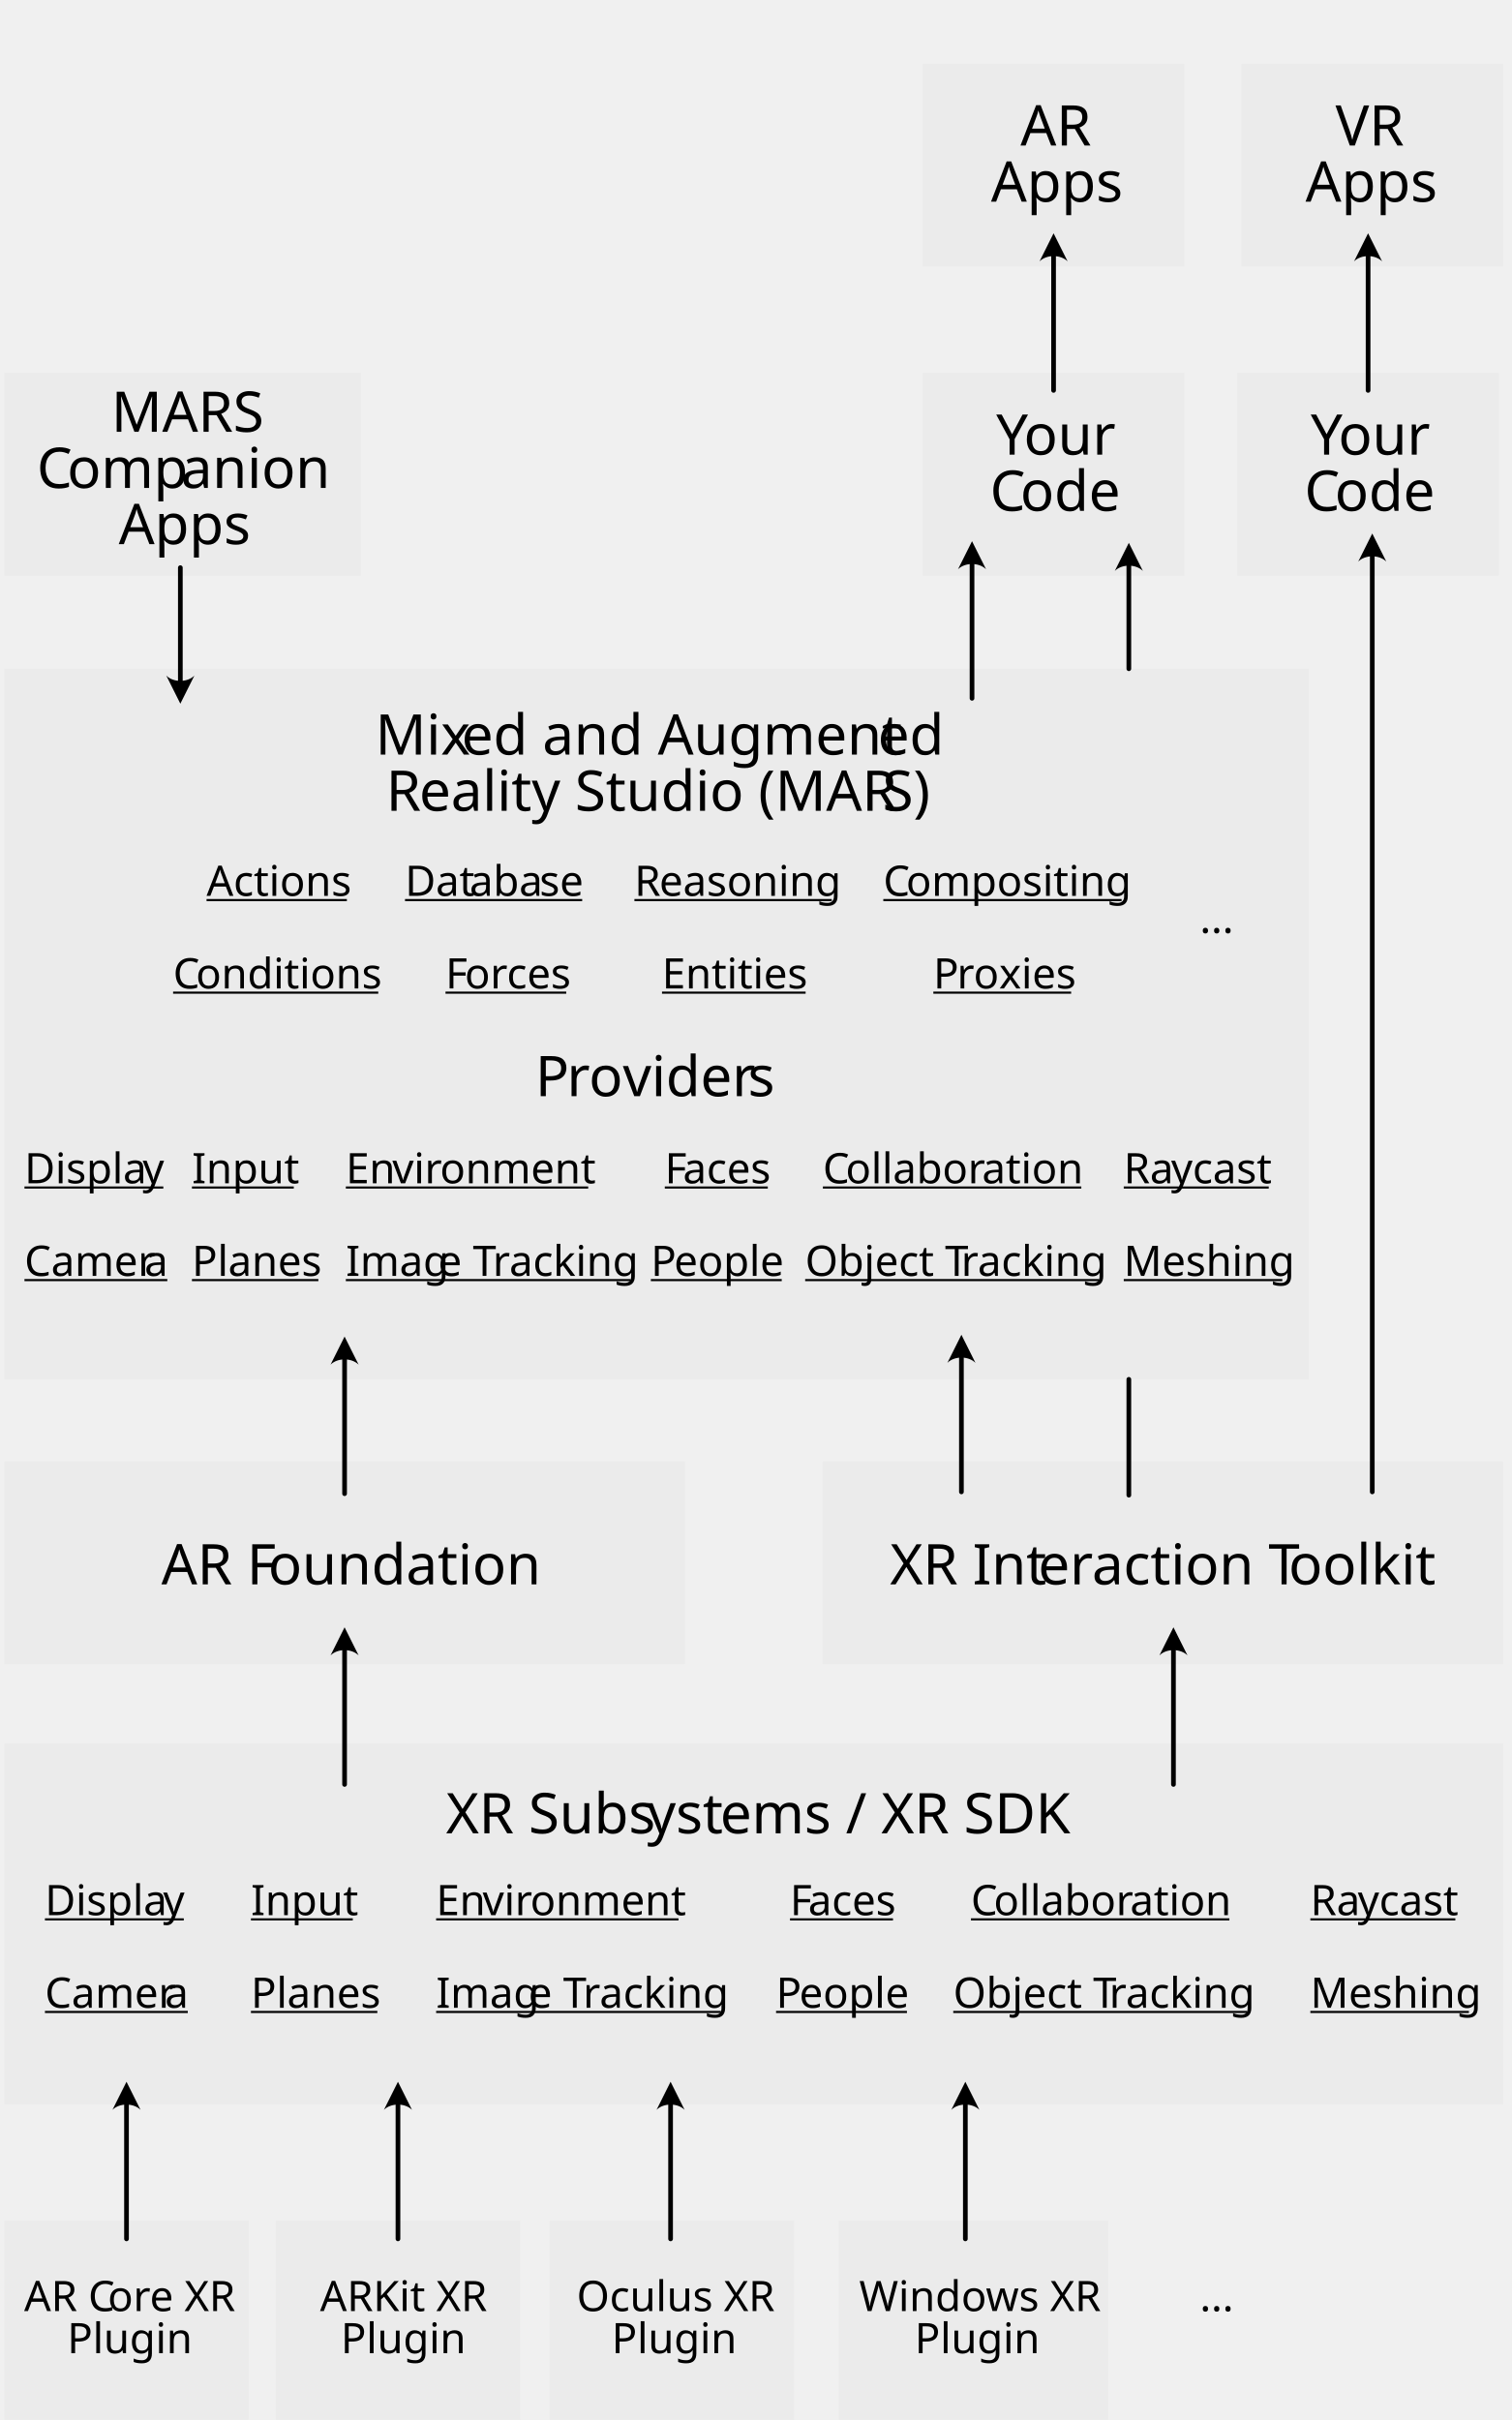
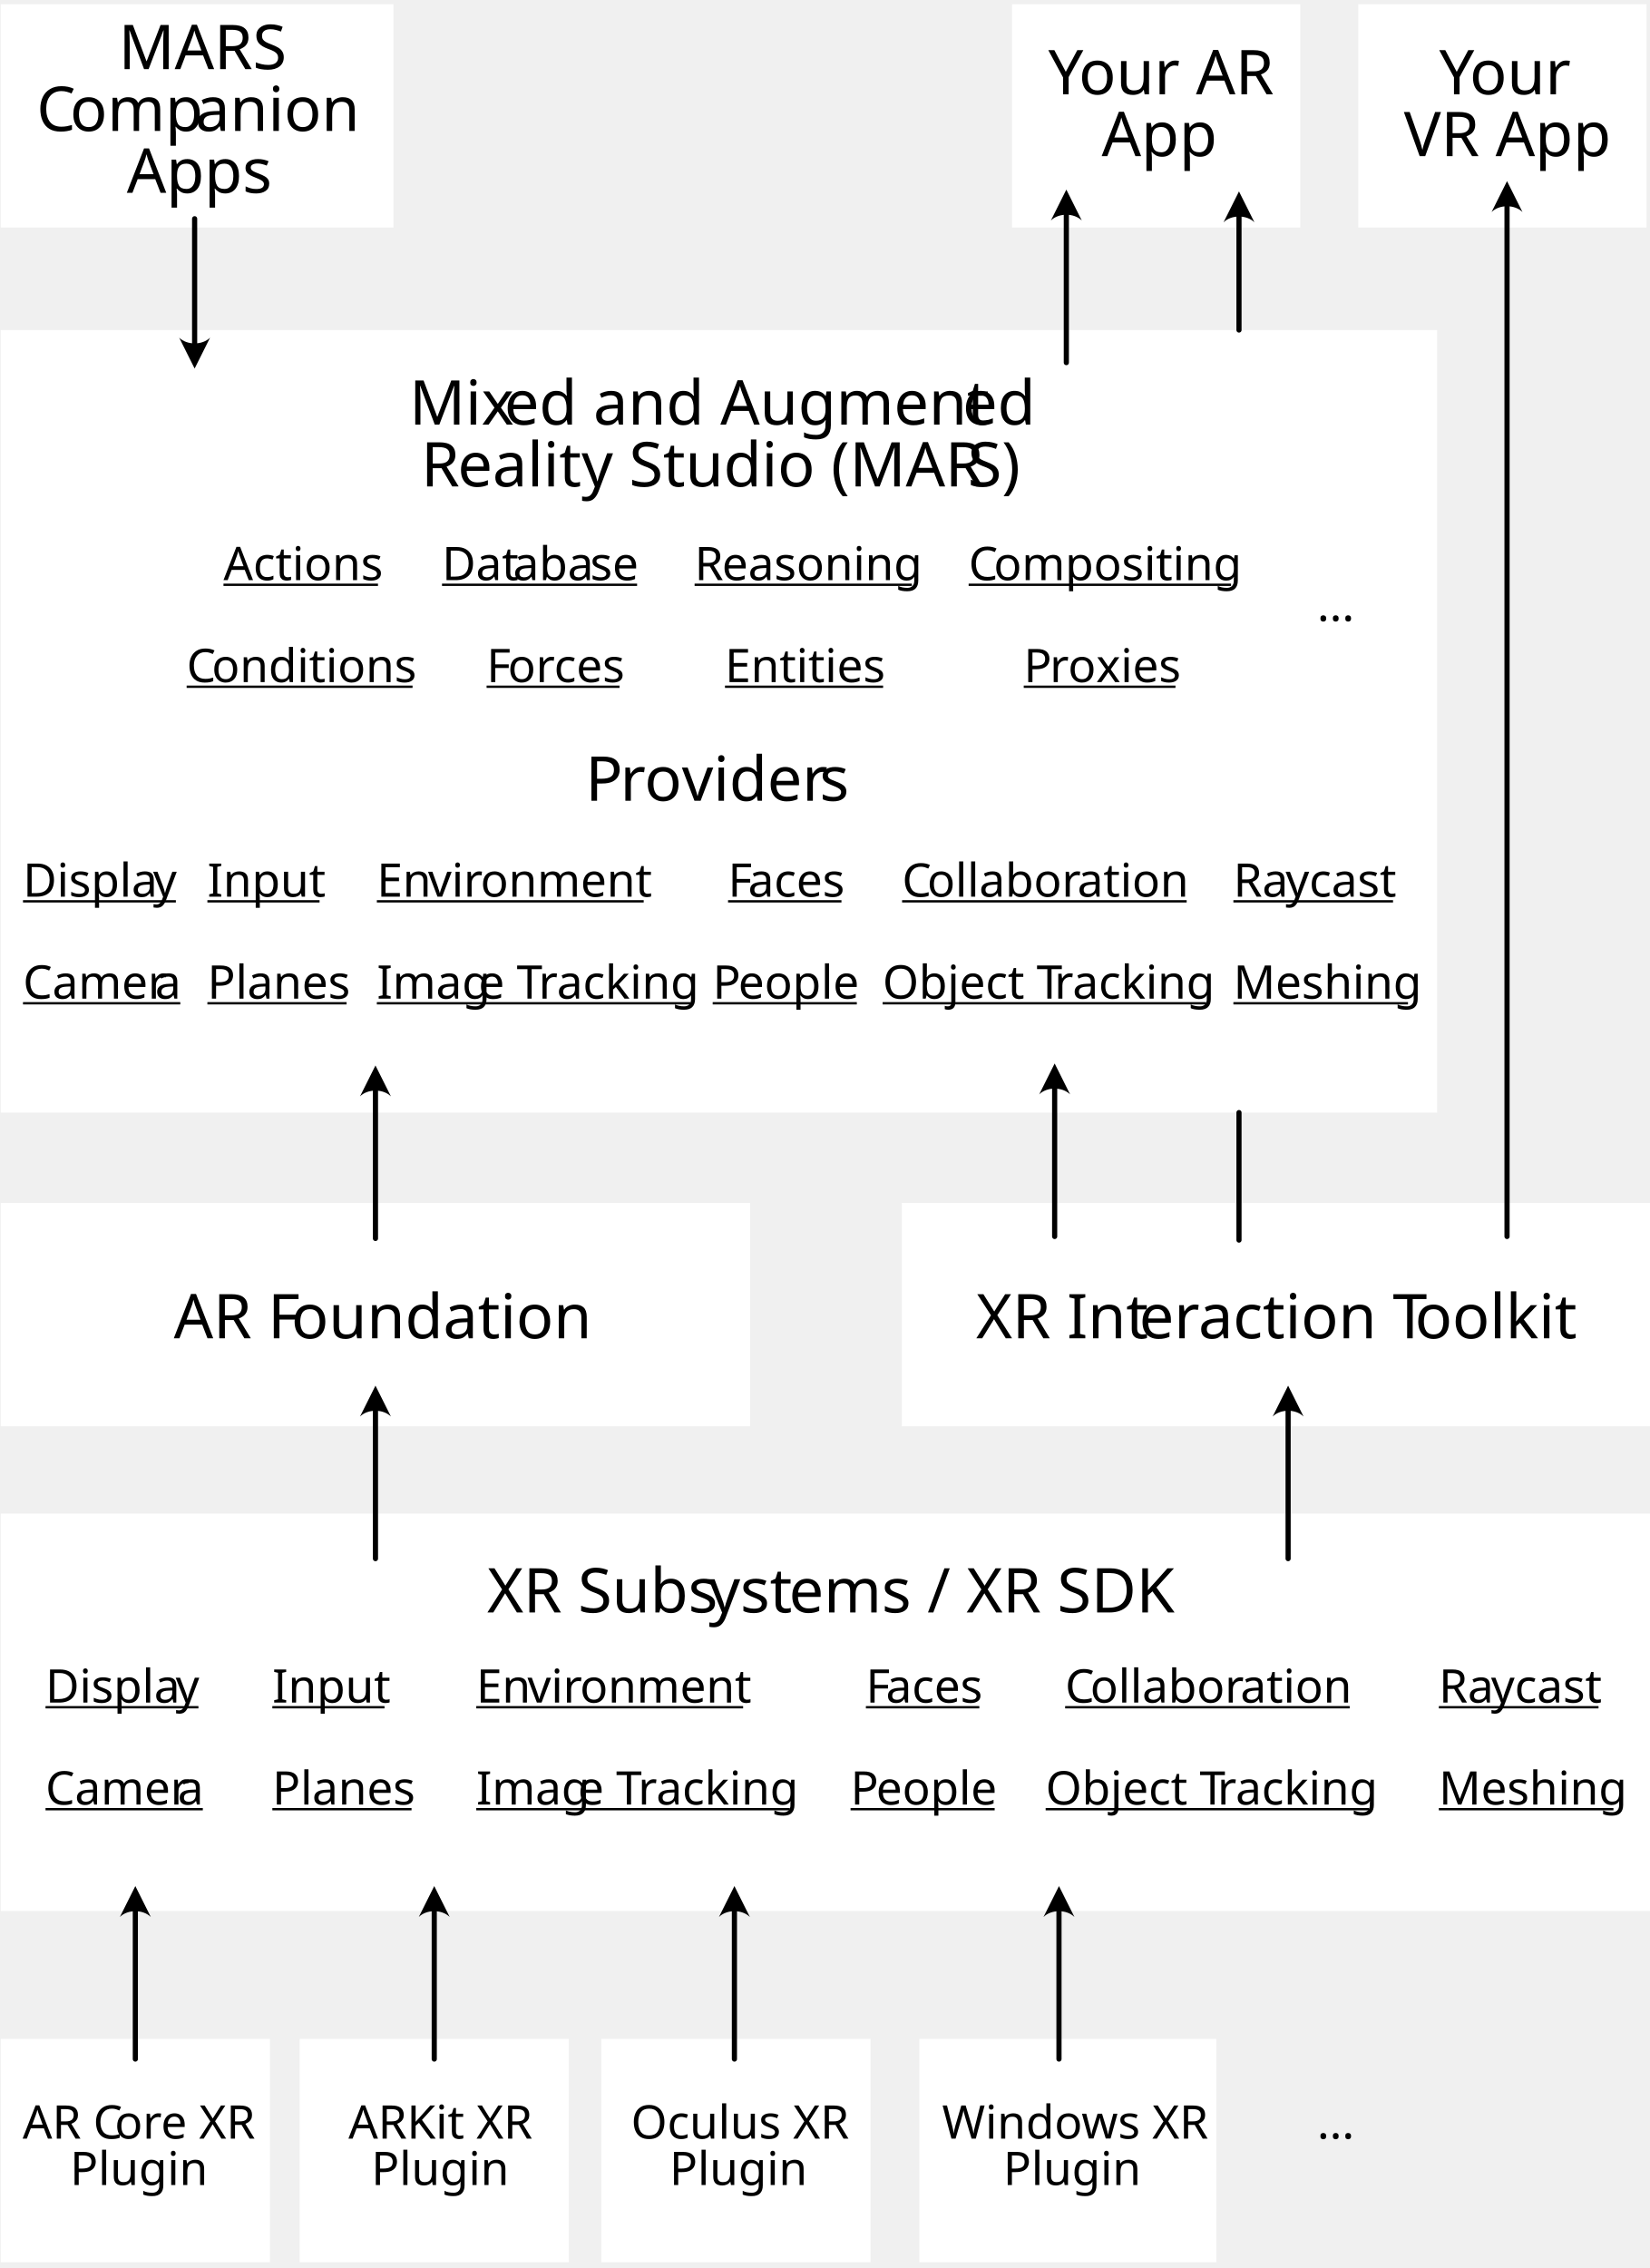
- <svg xmlns="http://www.w3.org/2000/svg" width="100%" height="100%" viewBox="0 0 323 517" version="1.1" xml:space="preserve" style="fill-rule:evenodd;clip-rule:evenodd;stroke-linecap:round;stroke-linejoin:round;stroke-miterlimit:1.5;">
-   <rect id="Artboard2" x="0" y="0" width="322.007" height="516.947" style="fill:none;" />
-   <clipPath id="_clip1">
-     <rect x="0" y="0" width="322.007" height="516.947" />
-   </clipPath>
-   <g clip-path="url(#_clip1)">
-     <rect x="0.911" y="372.488" width="320.239" height="77.081" style="fill:#ebebeb;" />
-     <rect x="0.911" y="312.208" width="145.41" height="43.326" style="fill:#ebebeb;" />
-     <rect x="0.911" y="142.866" width="278.699" height="151.816" style="fill:#ebebeb;" />
-     <rect x="0.911" y="474.39" width="52.229" height="43.326" style="fill:#ebebeb;" />
-     <rect x="58.906" y="474.39" width="52.229" height="43.326" style="fill:#ebebeb;" />
-     <rect x="117.443" y="474.39" width="52.229" height="43.326" style="fill:#ebebeb;" />
-     <rect x="179.136" y="474.39" width="57.63" height="43.326" style="fill:#ebebeb;" />
-     <rect x="175.74" y="312.208" width="145.41" height="43.326" style="fill:#ebebeb;" />
-     <text x="34.484px" y="338.479px" style="font-family:'FiraSans-Regular', 'Fira Sans', sans-serif;font-size:12px;">AR F<tspan x="57.272px " y="338.479px ">o</tspan>undation</text>
-     <g transform="matrix(1,0,0,1,-36.6739,9.57506)">
-       <text x="116.856px" y="151.637px" style="font-family:'FiraSans-Regular', 'Fira Sans', sans-serif;font-size:12px;">Mix<tspan x="135.288px " y="151.637px ">e</tspan>d and Augment<tspan x="224.208px " y="151.637px ">e</tspan>d</text>
-       <text x="119.154px" y="163.637px" style="font-family:'FiraSans-Regular', 'Fira Sans', sans-serif;font-size:12px;">R<tspan x="126.234px 132.654px 139.062px " y="163.637px 163.637px 163.637px ">eal</tspan>ity Studio (MAR<tspan x="225.198px " y="163.637px ">S</tspan>)</text>
-     </g>
-     <text x="190.149px" y="338.479px" style="font-family:'FiraSans-Regular', 'Fira Sans', sans-serif;font-size:12px;">XR Int<tspan x="221.793px 228.333px 232.545px " y="338.479px 338.479px 338.479px ">era</tspan>ction T<tspan x="275.289px " y="338.479px ">o</tspan>olkit</text>
-     <text x="95.294px" y="391.661px" style="font-family:'FiraSans-Regular', 'Fira Sans', sans-serif;font-size:12px;">XR Subs<tspan x="138.266px " y="391.661px ">y</tspan>st<tspan x="153.842px " y="391.661px ">e</tspan>ms / XR SDK</text>
-     <g transform="matrix(1,0,0,1,-103.292,125.552)">
-       <text x="112.892px" y="283.595px" style="font-family:'FiraSans-Regular', 'Fira Sans', sans-serif;font-size:9px;">Displa<tspan x="138.128px " y="283.595px ">y</tspan>
-       </text>
-       <rect x="112.892" y="284.27" width="29.664" height="0.45" />
-     </g>
-     <g transform="matrix(1,0,0,1,-59.285,125.552)">
-       <text x="112.892px" y="283.595px" style="font-family:'FiraSans-Regular', 'Fira Sans', sans-serif;font-size:9px;">Input</text>
-       <rect x="112.892" y="284.27" width="21.762" height="0.45" />
-     </g>
-     <g transform="matrix(1,0,0,1,-19.7188,125.552)">
-       <text x="112.892px" y="283.595px" style="font-family:'FiraSans-Regular', 'Fira Sans', sans-serif;font-size:9px;">En<tspan x="122.828px " y="283.595px ">v</tspan>ir<tspan x="132.998px " y="283.595px ">o</tspan>nment</text>
-       <rect x="112.892" y="284.27" width="51.777" height="0.45" />
-     </g>
-     <g transform="matrix(1,0,0,1,55.8823,125.552)">
-       <text x="112.892px" y="283.595px" style="font-family:'FiraSans-Regular', 'Fira Sans', sans-serif;font-size:9px;">F<tspan x="116.771px 121.667px 125.789px " y="283.595px 283.595px 283.595px ">ace</tspan>s</text>
-       <rect x="112.892" y="284.27" width="22.005" height="0.45" />
-     </g>
-     <g transform="matrix(1,0,0,1,55.8823,145.332)">
-       <text x="109.913px" y="283.595px" style="font-family:'FiraSans-Regular', 'Fira Sans', sans-serif;font-size:9px;">P<tspan x="114.872px " y="283.595px ">e</tspan>ople</text>
-       <rect x="109.913" y="284.27" width="27.963" height="0.45" />
-     </g>
-     <g transform="matrix(1,0,0,1,167.049,125.552)">
-       <text x="112.892px" y="283.595px" style="font-family:'FiraSans-Regular', 'Fira Sans', sans-serif;font-size:9px;">Ra<tspan x="123.008px 127.4px 131.612px " y="283.595px 283.595px 283.595px ">yca</tspan>st</text>
-       <rect x="112.892" y="284.27" width="30.978" height="0.45" />
-     </g>
-     <g transform="matrix(1,0,0,1,-103.292,145.332)">
-       <text x="112.892px" y="283.595px" style="font-family:'FiraSans-Regular', 'Fira Sans', sans-serif;font-size:9px;">Camer<tspan x="138.515px " y="283.595px ">a</tspan>
-       </text>
-       <rect x="112.892" y="284.27" width="30.519" height="0.45" />
-     </g>
-     <g transform="matrix(1,0,0,1,-59.285,145.332)">
-       <text x="112.892px" y="283.595px" style="font-family:'FiraSans-Regular', 'Fira Sans', sans-serif;font-size:9px;">Pl<tspan x="120.623px " y="283.595px ">a</tspan>nes</text>
-       <rect x="112.892" y="284.27" width="27.009" height="0.45" />
-     </g>
-     <g transform="matrix(1,0,0,1,-19.7188,145.332)">
-       <text x="112.892px" y="283.595px" style="font-family:'FiraSans-Regular', 'Fira Sans', sans-serif;font-size:9px;">Imag<tspan x="132.602px " y="283.595px ">e</tspan> T<tspan x="144.275px 147.434px " y="283.595px 283.595px ">ra</tspan>cking</text>
-       <rect x="112.892" y="284.27" width="60.84" height="0.45" />
-     </g>
-     <g transform="matrix(1,0,0,1,90.758,145.332)">
-       <text x="112.892px" y="283.595px" style="font-family:'FiraSans-Regular', 'Fira Sans', sans-serif;font-size:9px;">Object T<tspan x="146.21px 149.369px " y="283.595px 283.595px ">ra</tspan>cking</text>
-       <rect x="112.892" y="284.27" width="62.775" height="0.45" />
-     </g>
-     <g transform="matrix(1,0,0,1,90.758,125.552)">
-       <text x="116.672px" y="283.595px" style="font-family:'FiraSans-Regular', 'Fira Sans', sans-serif;font-size:9px;">C<tspan x="121.532px " y="283.595px ">o</tspan>llabor<tspan x="150.674px " y="283.595px ">a</tspan>tion</text>
-       <rect x="116.672" y="284.27" width="55.215" height="0.45" />
-     </g>
-     <g transform="matrix(1,0,0,1,-68.6074,-92.2076)">
-       <text x="112.734px" y="283.595px" style="font-family:'FiraSans-Regular', 'Fira Sans', sans-serif;font-size:9px;">Actions</text>
-       <rect x="112.734" y="284.27" width="29.979" height="0.45" />
-     </g>
-     <g transform="matrix(1,0,0,1,-18.3208,-92.2076)">
-       <text x="104.846px" y="283.595px" style="font-family:'FiraSans-Regular', 'Fira Sans', sans-serif;font-size:9px;">Dat<tspan x="118.634px " y="283.595px ">a</tspan>ba<tspan x="133.592px " y="283.595px ">s</tspan>e</text>
-       <rect x="104.846" y="284.27" width="37.854" height="0.45" />
-     </g>
-     <text x="114.358px" y="234.182px" style="font-family:'FiraSans-Regular', 'Fira Sans', sans-serif;font-size:12px;">P<tspan x="121.09px 125.362px " y="234.182px 234.182px ">ro</tspan>vider<tspan x="159.778px " y="234.182px ">s</tspan>
-     </text>
-     <g transform="matrix(1,0,0,1,90.2683,-92.2076)">
-       <text x="98.438px" y="283.595px" style="font-family:'FiraSans-Regular', 'Fira Sans', sans-serif;font-size:9px;">C<tspan x="103.298px " y="283.595px ">o</tspan>mpositing</text>
-       <rect x="98.438" y="284.27" width="50.913" height="0.45" />
-     </g>
-     <g transform="matrix(1,0,0,1,90.2233,-72.4281)">
-       <text x="109.175px" y="283.595px" style="font-family:'FiraSans-Regular', 'Fira Sans', sans-serif;font-size:9px;">P<tspan x="114.224px 117.428px " y="283.595px 283.595px ">ro</tspan>xies</text>
-       <rect x="109.175" y="284.27" width="29.439" height="0.45" />
-     </g>
-     <g transform="matrix(1,0,0,1,-69.2554,-72.4281)">
-       <text x="106.236px" y="283.595px" style="font-family:'FiraSans-Regular', 'Fira Sans', sans-serif;font-size:9px;">C<tspan x="111.096px " y="283.595px ">o</tspan>nditions</text>
-       <rect x="106.236" y="284.27" width="43.83" height="0.45" />
-     </g>
-     <g transform="matrix(1,0,0,1,-18.3208,-72.4281)">
-       <text x="113.499px" y="283.595px" style="font-family:'FiraSans-Regular', 'Fira Sans', sans-serif;font-size:9px;">F<tspan x="117.603px 122.859px 126.063px 130.185px " y="283.595px 283.595px 283.595px 283.595px ">orce</tspan>s</text>
-       <rect x="113.499" y="284.27" width="25.794" height="0.45" />
-     </g>
-     <g transform="matrix(1,0,0,1,13.4597,-72.4281)">
-       <text x="127.971px" y="283.595px" style="font-family:'FiraSans-Regular', 'Fira Sans', sans-serif;font-size:9px;">Entities</text>
-       <rect x="127.971" y="284.27" width="30.681" height="0.45" />
-     </g>
-     <g transform="matrix(1,0,0,1,12.3347,-92.2076)">
-       <text x="123.201px" y="283.595px" style="font-family:'FiraSans-Regular', 'Fira Sans', sans-serif;font-size:9px;">R<tspan x="128.511px 133.326px 138.132px " y="283.595px 283.595px 283.595px ">eas</tspan>oning</text>
-       <rect x="123.201" y="284.27" width="42.156" height="0.45" />
-     </g>
-     <g transform="matrix(1,0,0,1,167.049,145.332)">
-       <text x="112.892px" y="283.595px" style="font-family:'FiraSans-Regular', 'Fira Sans', sans-serif;font-size:9px;">Meshing</text>
-       <rect x="112.892" y="284.27" width="33.876" height="0.45" />
-     </g>
-     <g transform="matrix(1,0,0,1,-107.665,-30.7995)">
-       <text x="112.892px" y="283.595px" style="font-family:'FiraSans-Regular', 'Fira Sans', sans-serif;font-size:9px;">Displa<tspan x="138.128px " y="283.595px ">y</tspan>
-       </text>
-       <rect x="112.892" y="284.27" width="29.664" height="0.45" />
-     </g>
-     <g transform="matrix(1,0,0,1,-71.8875,-30.7995)">
-       <text x="112.892px" y="283.595px" style="font-family:'FiraSans-Regular', 'Fira Sans', sans-serif;font-size:9px;">Input</text>
-       <rect x="112.892" y="284.27" width="21.762" height="0.45" />
-     </g>
-     <g transform="matrix(1,0,0,1,-39.0084,-30.7995)">
-       <text x="112.892px" y="283.595px" style="font-family:'FiraSans-Regular', 'Fira Sans', sans-serif;font-size:9px;">En<tspan x="122.828px " y="283.595px ">v</tspan>ir<tspan x="132.998px " y="283.595px ">o</tspan>nment</text>
-       <rect x="112.892" y="284.27" width="51.777" height="0.45" />
-     </g>
-     <g transform="matrix(1,0,0,1,29.134,-30.7995)">
-       <text x="112.892px" y="283.595px" style="font-family:'FiraSans-Regular', 'Fira Sans', sans-serif;font-size:9px;">F<tspan x="116.771px 121.667px 125.789px " y="283.595px 283.595px 283.595px ">ace</tspan>s</text>
-       <rect x="112.892" y="284.27" width="22.005" height="0.45" />
-     </g>
-     <g transform="matrix(1,0,0,1,29.134,-11.02)">
-       <text x="109.913px" y="283.595px" style="font-family:'FiraSans-Regular', 'Fira Sans', sans-serif;font-size:9px;">P<tspan x="114.872px " y="283.595px ">e</tspan>ople</text>
-       <rect x="109.913" y="284.27" width="27.963" height="0.45" />
-     </g>
-     <g transform="matrix(1,0,0,1,127.183,-30.7995)">
-       <text x="112.892px" y="283.595px" style="font-family:'FiraSans-Regular', 'Fira Sans', sans-serif;font-size:9px;">Ra<tspan x="123.008px 127.4px 131.612px " y="283.595px 283.595px 283.595px ">yca</tspan>st</text>
-       <rect x="112.892" y="284.27" width="30.978" height="0.45" />
-     </g>
-     <g transform="matrix(1,0,0,1,-107.665,-11.02)">
-       <text x="112.892px" y="283.595px" style="font-family:'FiraSans-Regular', 'Fira Sans', sans-serif;font-size:9px;">Camer<tspan x="138.515px " y="283.595px ">a</tspan>
-       </text>
-       <rect x="112.892" y="284.27" width="30.519" height="0.45" />
-     </g>
-     <g transform="matrix(1,0,0,1,-71.8875,-11.02)">
-       <text x="112.892px" y="283.595px" style="font-family:'FiraSans-Regular', 'Fira Sans', sans-serif;font-size:9px;">Pl<tspan x="120.623px " y="283.595px ">a</tspan>nes</text>
-       <rect x="112.892" y="284.27" width="27.009" height="0.45" />
-     </g>
-     <g transform="matrix(1,0,0,1,-39.0084,-11.02)">
-       <text x="112.892px" y="283.595px" style="font-family:'FiraSans-Regular', 'Fira Sans', sans-serif;font-size:9px;">Imag<tspan x="132.602px " y="283.595px ">e</tspan> T<tspan x="144.275px 147.434px " y="283.595px 283.595px ">ra</tspan>cking</text>
-       <rect x="112.892" y="284.27" width="60.84" height="0.45" />
-     </g>
-     <g transform="matrix(1,0,0,1,59.123,-11.02)">
-       <text x="112.892px" y="283.595px" style="font-family:'FiraSans-Regular', 'Fira Sans', sans-serif;font-size:9px;">Object T<tspan x="146.21px 149.369px " y="283.595px 283.595px ">ra</tspan>cking</text>
-       <rect x="112.892" y="284.27" width="62.775" height="0.45" />
-     </g>
-     <g transform="matrix(1,0,0,1,59.123,-30.7995)">
-       <text x="116.672px" y="283.595px" style="font-family:'FiraSans-Regular', 'Fira Sans', sans-serif;font-size:9px;">C<tspan x="121.532px " y="283.595px ">o</tspan>llabor<tspan x="150.674px " y="283.595px ">a</tspan>tion</text>
-       <rect x="116.672" y="284.27" width="55.215" height="0.45" />
-     </g>
-     <g transform="matrix(1,0,0,1,127.183,-11.02)">
-       <text x="112.892px" y="283.595px" style="font-family:'FiraSans-Regular', 'Fira Sans', sans-serif;font-size:9px;">Meshing</text>
-       <rect x="112.892" y="284.27" width="33.876" height="0.45" />
-     </g>
-     <g transform="matrix(1,0,0,1,-107.732,210.14)">
-       <text x="112.892px" y="283.595px" style="font-family:'FiraSans-Regular', 'Fira Sans', sans-serif;font-size:9px;">AR C<tspan x="130.739px 135.995px 139.199px " y="283.595px 283.595px 283.595px ">ore</tspan> XR</text>
-       <text x="122.09px" y="292.595px" style="font-family:'FiraSans-Regular', 'Fira Sans', sans-serif;font-size:9px;">Plugin</text>
-     </g>
-     <g transform="matrix(1,0,0,1,-44.5201,210.14)">
-       <text x="112.892px" y="283.595px" style="font-family:'FiraSans-Regular', 'Fira Sans', sans-serif;font-size:9px;">ARKit XR</text>
-       <text x="117.329px" y="292.595px" style="font-family:'FiraSans-Regular', 'Fira Sans', sans-serif;font-size:9px;">Plugin</text>
-     </g>
-     <g transform="matrix(1,0,0,1,10.3074,210.14)">
-       <text x="112.892px" y="283.595px" style="font-family:'FiraSans-Regular', 'Fira Sans', sans-serif;font-size:9px;">Oculus XR</text>
-       <text x="120.362px" y="292.595px" style="font-family:'FiraSans-Regular', 'Fira Sans', sans-serif;font-size:9px;">Plugin</text>
-     </g>
-     <g transform="matrix(1,0,0,1,70.6626,210.14)">
-       <text x="112.892px" y="283.595px" style="font-family:'FiraSans-Regular', 'Fira Sans', sans-serif;font-size:9px;">Windows XR</text>
-       <text x="124.754px" y="292.595px" style="font-family:'FiraSans-Regular', 'Fira Sans', sans-serif;font-size:9px;">Plugin</text>
-     </g>
-     <text x="256.321px" y="493.736px" style="font-family:'FiraSans-Regular', 'Fira Sans', sans-serif;font-size:9px;">...</text>
-     <text x="256.321px" y="199.302px" style="font-family:'FiraSans-Regular', 'Fira Sans', sans-serif;font-size:9px;">...</text>
-     <path d="M70.616,291.54l3,-6l3,6c-1.5,-1.5 -4.5,-1.5 -6,0Z" />
-     <path d="M73.616,319.104l0,-28.764" style="fill:none;stroke:#000;stroke-width:1px;" />
-     <path d="M70.616,353.653l3,-6l3,6c-1.5,-1.5 -4.5,-1.5 -6,0Z" />
-     <path d="M73.616,381.217l0,-28.764" style="fill:none;stroke:#000;stroke-width:1px;" />
-     <path d="M24.025,450.739l3,-6l3,6c-1.5,-1.5 -4.5,-1.5 -6,0Z" />
-     <path d="M27.025,478.303l0,-28.764" style="fill:none;stroke:#000;stroke-width:1px;" />
-     <path d="M82.02,450.739l3,-6l3,6c-1.5,-1.5 -4.5,-1.5 -6,0Z" />
-     <path d="M85.02,478.303l0,-28.764" style="fill:none;stroke:#000;stroke-width:1px;" />
-     <path d="M140.262,450.739l3,-6l3,6c-1.5,-1.5 -4.5,-1.5 -6,0Z" />
-     <path d="M143.262,478.303l0,-28.764" style="fill:none;stroke:#000;stroke-width:1px;" />
-     <path d="M203.236,450.739l3,-6l3,6c-1.5,-1.5 -4.5,-1.5 -6,0Z" />
-     <path d="M206.236,478.303l0,-28.764" style="fill:none;stroke:#000;stroke-width:1px;" />
-     <path d="M247.695,353.653l3,-6l3,6c-1.5,-1.5 -4.5,-1.5 -6,0Z" />
-     <path d="M250.695,381.217l0,-28.764" style="fill:none;stroke:#000;stroke-width:1px;" />
-     <path d="M202.396,291.154l3,-6l3,6c-1.5,-1.5 -4.5,-1.5 -6,0Z" />
-     <path d="M205.396,318.718l0,-28.764" style="fill:none;stroke:#000;stroke-width:1px;" />
-     <rect x="197.119" y="13.61" width="55.931" height="43.326" style="fill:#ebebeb;" />
-     <rect x="197.119" y="79.653" width="55.931" height="43.326" style="fill:#ebebeb;" />
-     <rect x="264.31" y="79.653" width="55.931" height="43.326" style="fill:#ebebeb;" />
-     <rect x="0.911" y="79.653" width="76.186" height="43.326" style="fill:#ebebeb;" />
-     <rect x="265.203" y="13.61" width="55.931" height="43.326" style="fill:#ebebeb;" />
-     <g transform="matrix(1,0,0,1,94.7881,-120.55)">
-       <text x="123.228px" y="151.637px" style="font-family:'FiraSans-Regular', 'Fira Sans', sans-serif;font-size:12px;">AR</text>
-       <text x="116.928px" y="163.637px" style="font-family:'FiraSans-Regular', 'Fira Sans', sans-serif;font-size:12px;">Apps</text>
-     </g>
-     <g transform="matrix(1,0,0,1,94.7881,-54.5068)">
-       <text x="118.038px" y="151.637px" style="font-family:'FiraSans-Regular', 'Fira Sans', sans-serif;font-size:12px;">Y<tspan x="123.93px " y="151.637px ">o</tspan>ur</text>
-       <text x="116.694px" y="163.637px" style="font-family:'FiraSans-Regular', 'Fira Sans', sans-serif;font-size:12px;">C<tspan x="123.174px " y="163.637px ">o</tspan>de</text>
-     </g>
-     <g transform="matrix(1,0,0,1,161.979,-54.5068)">
-       <text x="118.038px" y="151.637px" style="font-family:'FiraSans-Regular', 'Fira Sans', sans-serif;font-size:12px;">Y<tspan x="123.93px " y="151.637px ">o</tspan>ur</text>
-       <text x="116.694px" y="163.637px" style="font-family:'FiraSans-Regular', 'Fira Sans', sans-serif;font-size:12px;">C<tspan x="123.174px " y="163.637px ">o</tspan>de</text>
-     </g>
-     <g transform="matrix(1,0,0,1,161.979,-120.55)">
-       <text x="123.33px" y="151.637px" style="font-family:'FiraSans-Regular', 'Fira Sans', sans-serif;font-size:12px;">VR</text>
-       <text x="116.928px" y="163.637px" style="font-family:'FiraSans-Regular', 'Fira Sans', sans-serif;font-size:12px;">Apps</text>
-     </g>
-     <g transform="matrix(1,0,0,1,-105.541,-191.351)">
-       <text x="129.315px" y="283.595px" style="font-family:'FiraSans-Regular', 'Fira Sans', sans-serif;font-size:12px;">MARS</text>
-       <text x="113.397px" y="295.595px" style="font-family:'FiraSans-Regular', 'Fira Sans', sans-serif;font-size:12px;">C<tspan x="119.877px " y="295.595px ">o</tspan>mp<tspan x="144.177px " y="295.595px ">a</tspan>nion</text>
-       <text x="130.911px" y="307.595px" style="font-family:'FiraSans-Regular', 'Fira Sans', sans-serif;font-size:12px;">Apps</text>
-     </g>
-     <path d="M41.529,144.336l-3,6l-3,-6c1.5,1.5 4.5,1.5 6,0Z" />
-     <path d="M38.529,121.273l0,24.263" style="fill:none;stroke:#000;stroke-width:1px;" />
-     <path d="M204.662,121.619l3,-6l3,6c-1.5,-1.5 -4.5,-1.5 -6,0Z" />
-     <path d="M207.662,149.183l0,-28.764" style="fill:none;stroke:#000;stroke-width:1px;" />
-     <path d="M222.085,55.838l3,-6l3,6c-1.5,-1.5 -4.5,-1.5 -6,0Z" />
-     <path d="M225.085,83.402l0,-28.764" style="fill:none;stroke:#000;stroke-width:1px;" />
-     <path d="M289.276,55.838l3,-6l3,6c-1.5,-1.5 -4.5,-1.5 -6,0Z" />
-     <path d="M292.276,83.402l0,-28.764" style="fill:none;stroke:#000;stroke-width:1px;" />
-     <path d="M238.163,121.971l3,-6l3,6c-1.5,-1.5 -4.5,-1.5 -6,0Z" />
-     <path d="M241.163,142.866l0,-22.095" style="fill:none;stroke:#000;stroke-width:1px;" />
-     <path d="M241.163,319.42l0,-24.739" style="fill:none;stroke:#000;stroke-width:1px;" />
-     <path d="M290.169,119.975l3,-6l3,6c-1.5,-1.5 -4.5,-1.5 -6,0Z" />
-     <path d="M293.169,318.718l0,-199.943" style="fill:none;stroke:#000;stroke-width:1px;" />
-   </g>
+ <svg xmlns="http://www.w3.org/2000/svg" width="100%" height="100%" viewBox="0 0 320 440" version="1.1" xml:space="preserve" style="fill-rule:evenodd;clip-rule:evenodd;stroke-linecap:round;stroke-linejoin:round;stroke-miterlimit:1.5;">
+   <rect x="0.145" y="293.651" width="320.239" height="77.081" style="fill:#fff;" />
+   <rect x="0.145" y="233.371" width="145.41" height="43.326" style="fill:#fff;" />
+   <rect x="0.145" y="64.029" width="278.699" height="151.816" style="fill:#fff;" />
+   <rect x="0.145" y="395.554" width="52.229" height="43.326" style="fill:#fff;" />
+   <rect x="58.14" y="395.554" width="52.229" height="43.326" style="fill:#fff;" />
+   <rect x="116.677" y="395.554" width="52.229" height="43.326" style="fill:#fff;" />
+   <rect x="178.37" y="395.554" width="57.63" height="43.326" style="fill:#fff;" />
+   <rect x="174.974" y="233.371" width="145.41" height="43.326" style="fill:#fff;" />
+   <text x="33.718px" y="259.642px" style="font-family:'FiraSans-Regular', 'Fira Sans', sans-serif;font-size:12px;">AR F<tspan x="56.506px " y="259.642px ">o</tspan>undation</text>
+   <g transform="matrix(1,0,0,1,-37.4398,-69.2617)">
+     <text x="116.856px" y="151.637px" style="font-family:'FiraSans-Regular', 'Fira Sans', sans-serif;font-size:12px;">Mix<tspan x="135.288px " y="151.637px ">e</tspan>d and Augment<tspan x="224.208px " y="151.637px ">e</tspan>d</text>
+     <text x="119.154px" y="163.637px" style="font-family:'FiraSans-Regular', 'Fira Sans', sans-serif;font-size:12px;">R<tspan x="126.234px 132.654px 139.062px " y="163.637px 163.637px 163.637px ">eal</tspan>ity Studio (MAR<tspan x="225.198px " y="163.637px ">S</tspan>)</text>
+   </g>
+   <text x="189.383px" y="259.642px" style="font-family:'FiraSans-Regular', 'Fira Sans', sans-serif;font-size:12px;">XR Int<tspan x="221.027px 227.567px 231.779px " y="259.642px 259.642px 259.642px ">era</tspan>ction T<tspan x="274.523px " y="259.642px ">o</tspan>olkit</text>
+   <text x="94.528px" y="312.824px" style="font-family:'FiraSans-Regular', 'Fira Sans', sans-serif;font-size:12px;">XR Subs<tspan x="137.5px " y="312.824px ">y</tspan>st<tspan x="153.076px " y="312.824px ">e</tspan>ms / XR SDK</text>
+   <g transform="matrix(1,0,0,1,-104.058,46.7153)">
+     <text x="112.892px" y="283.595px" style="font-family:'FiraSans-Regular', 'Fira Sans', sans-serif;font-size:9px;">Displa<tspan x="138.128px " y="283.595px ">y</tspan>
+     </text>
+     <rect x="112.892" y="284.27" width="29.664" height="0.45" />
+   </g>
+   <g transform="matrix(1,0,0,1,-60.0508,46.7153)">
+     <text x="112.892px" y="283.595px" style="font-family:'FiraSans-Regular', 'Fira Sans', sans-serif;font-size:9px;">Input</text>
+     <rect x="112.892" y="284.27" width="21.762" height="0.45" />
+   </g>
+   <g transform="matrix(1,0,0,1,-20.4846,46.7153)">
+     <text x="112.892px" y="283.595px" style="font-family:'FiraSans-Regular', 'Fira Sans', sans-serif;font-size:9px;">En<tspan x="122.828px " y="283.595px ">v</tspan>ir<tspan x="132.998px " y="283.595px ">o</tspan>nment</text>
+     <rect x="112.892" y="284.27" width="51.777" height="0.45" />
+   </g>
+   <g transform="matrix(1,0,0,1,55.1165,46.7153)">
+     <text x="112.892px" y="283.595px" style="font-family:'FiraSans-Regular', 'Fira Sans', sans-serif;font-size:9px;">F<tspan x="116.771px 121.667px 125.789px " y="283.595px 283.595px 283.595px ">ace</tspan>s</text>
+     <rect x="112.892" y="284.27" width="22.005" height="0.45" />
+   </g>
+   <g transform="matrix(1,0,0,1,55.1165,66.4947)">
+     <text x="109.913px" y="283.595px" style="font-family:'FiraSans-Regular', 'Fira Sans', sans-serif;font-size:9px;">P<tspan x="114.872px " y="283.595px ">e</tspan>ople</text>
+     <rect x="109.913" y="284.27" width="27.963" height="0.45" />
+   </g>
+   <g transform="matrix(1,0,0,1,166.283,46.7153)">
+     <text x="112.892px" y="283.595px" style="font-family:'FiraSans-Regular', 'Fira Sans', sans-serif;font-size:9px;">Ra<tspan x="123.008px 127.4px 131.612px " y="283.595px 283.595px 283.595px ">yca</tspan>st</text>
+     <rect x="112.892" y="284.27" width="30.978" height="0.45" />
+   </g>
+   <g transform="matrix(1,0,0,1,-104.058,66.4947)">
+     <text x="112.892px" y="283.595px" style="font-family:'FiraSans-Regular', 'Fira Sans', sans-serif;font-size:9px;">Camer<tspan x="138.515px " y="283.595px ">a</tspan>
+     </text>
+     <rect x="112.892" y="284.27" width="30.519" height="0.45" />
+   </g>
+   <g transform="matrix(1,0,0,1,-60.0508,66.4947)">
+     <text x="112.892px" y="283.595px" style="font-family:'FiraSans-Regular', 'Fira Sans', sans-serif;font-size:9px;">Pl<tspan x="120.623px " y="283.595px ">a</tspan>nes</text>
+     <rect x="112.892" y="284.27" width="27.009" height="0.45" />
+   </g>
+   <g transform="matrix(1,0,0,1,-20.4846,66.4947)">
+     <text x="112.892px" y="283.595px" style="font-family:'FiraSans-Regular', 'Fira Sans', sans-serif;font-size:9px;">Imag<tspan x="132.602px " y="283.595px ">e</tspan> T<tspan x="144.275px 147.434px " y="283.595px 283.595px ">ra</tspan>cking</text>
+     <rect x="112.892" y="284.27" width="60.84" height="0.45" />
+   </g>
+   <g transform="matrix(1,0,0,1,89.9922,66.4947)">
+     <text x="112.892px" y="283.595px" style="font-family:'FiraSans-Regular', 'Fira Sans', sans-serif;font-size:9px;">Object T<tspan x="146.21px 149.369px " y="283.595px 283.595px ">ra</tspan>cking</text>
+     <rect x="112.892" y="284.27" width="62.775" height="0.45" />
+   </g>
+   <g transform="matrix(1,0,0,1,89.9922,46.7153)">
+     <text x="116.672px" y="283.595px" style="font-family:'FiraSans-Regular', 'Fira Sans', sans-serif;font-size:9px;">C<tspan x="121.532px " y="283.595px ">o</tspan>llabor<tspan x="150.674px " y="283.595px ">a</tspan>tion</text>
+     <rect x="116.672" y="284.27" width="55.215" height="0.45" />
+   </g>
+   <g transform="matrix(1,0,0,1,-69.3733,-171.044)">
+     <text x="112.734px" y="283.595px" style="font-family:'FiraSans-Regular', 'Fira Sans', sans-serif;font-size:9px;">Actions</text>
+     <rect x="112.734" y="284.27" width="29.979" height="0.45" />
+   </g>
+   <g transform="matrix(1,0,0,1,-19.0867,-171.044)">
+     <text x="104.846px" y="283.595px" style="font-family:'FiraSans-Regular', 'Fira Sans', sans-serif;font-size:9px;">Dat<tspan x="118.634px " y="283.595px ">a</tspan>ba<tspan x="133.592px " y="283.595px ">s</tspan>e</text>
+     <rect x="104.846" y="284.27" width="37.854" height="0.45" />
+   </g>
+   <text x="113.593px" y="155.345px" style="font-family:'FiraSans-Regular', 'Fira Sans', sans-serif;font-size:12px;">P<tspan x="120.325px 124.597px " y="155.345px 155.345px ">ro</tspan>vider<tspan x="159.013px " y="155.345px ">s</tspan>
+   </text>
+   <g transform="matrix(1,0,0,1,89.5024,-171.044)">
+     <text x="98.438px" y="283.595px" style="font-family:'FiraSans-Regular', 'Fira Sans', sans-serif;font-size:9px;">C<tspan x="103.298px " y="283.595px ">o</tspan>mpositing</text>
+     <rect x="98.438" y="284.27" width="50.913" height="0.45" />
+   </g>
+   <g transform="matrix(1,0,0,1,89.4574,-151.265)">
+     <text x="109.175px" y="283.595px" style="font-family:'FiraSans-Regular', 'Fira Sans', sans-serif;font-size:9px;">P<tspan x="114.224px 117.428px " y="283.595px 283.595px ">ro</tspan>xies</text>
+     <rect x="109.175" y="284.27" width="29.439" height="0.45" />
+   </g>
+   <g transform="matrix(1,0,0,1,-70.0213,-151.265)">
+     <text x="106.236px" y="283.595px" style="font-family:'FiraSans-Regular', 'Fira Sans', sans-serif;font-size:9px;">C<tspan x="111.096px " y="283.595px ">o</tspan>nditions</text>
+     <rect x="106.236" y="284.27" width="43.83" height="0.45" />
+   </g>
+   <g transform="matrix(1,0,0,1,-19.0867,-151.265)">
+     <text x="113.499px" y="283.595px" style="font-family:'FiraSans-Regular', 'Fira Sans', sans-serif;font-size:9px;">F<tspan x="117.603px 122.859px 126.063px 130.185px " y="283.595px 283.595px 283.595px 283.595px ">orce</tspan>s</text>
+     <rect x="113.499" y="284.27" width="25.794" height="0.45" />
+   </g>
+   <g transform="matrix(1,0,0,1,12.6939,-151.265)">
+     <text x="127.971px" y="283.595px" style="font-family:'FiraSans-Regular', 'Fira Sans', sans-serif;font-size:9px;">Entities</text>
+     <rect x="127.971" y="284.27" width="30.681" height="0.45" />
+   </g>
+   <g transform="matrix(1,0,0,1,11.5689,-171.044)">
+     <text x="123.201px" y="283.595px" style="font-family:'FiraSans-Regular', 'Fira Sans', sans-serif;font-size:9px;">R<tspan x="128.511px 133.326px 138.132px " y="283.595px 283.595px 283.595px ">eas</tspan>oning</text>
+     <rect x="123.201" y="284.27" width="42.156" height="0.45" />
+   </g>
+   <g transform="matrix(1,0,0,1,166.283,66.4947)">
+     <text x="112.892px" y="283.595px" style="font-family:'FiraSans-Regular', 'Fira Sans', sans-serif;font-size:9px;">Meshing</text>
+     <rect x="112.892" y="284.27" width="33.876" height="0.45" />
+   </g>
+   <g transform="matrix(1,0,0,1,-108.431,-109.636)">
+     <text x="112.892px" y="283.595px" style="font-family:'FiraSans-Regular', 'Fira Sans', sans-serif;font-size:9px;">Displa<tspan x="138.128px " y="283.595px ">y</tspan>
+     </text>
+     <rect x="112.892" y="284.27" width="29.664" height="0.45" />
+   </g>
+   <g transform="matrix(1,0,0,1,-72.6534,-109.636)">
+     <text x="112.892px" y="283.595px" style="font-family:'FiraSans-Regular', 'Fira Sans', sans-serif;font-size:9px;">Input</text>
+     <rect x="112.892" y="284.27" width="21.762" height="0.45" />
+   </g>
+   <g transform="matrix(1,0,0,1,-39.7742,-109.636)">
+     <text x="112.892px" y="283.595px" style="font-family:'FiraSans-Regular', 'Fira Sans', sans-serif;font-size:9px;">En<tspan x="122.828px " y="283.595px ">v</tspan>ir<tspan x="132.998px " y="283.595px ">o</tspan>nment</text>
+     <rect x="112.892" y="284.27" width="51.777" height="0.45" />
+   </g>
+   <g transform="matrix(1,0,0,1,28.3682,-109.636)">
+     <text x="112.892px" y="283.595px" style="font-family:'FiraSans-Regular', 'Fira Sans', sans-serif;font-size:9px;">F<tspan x="116.771px 121.667px 125.789px " y="283.595px 283.595px 283.595px ">ace</tspan>s</text>
+     <rect x="112.892" y="284.27" width="22.005" height="0.45" />
+   </g>
+   <g transform="matrix(1,0,0,1,28.3682,-89.8568)">
+     <text x="109.913px" y="283.595px" style="font-family:'FiraSans-Regular', 'Fira Sans', sans-serif;font-size:9px;">P<tspan x="114.872px " y="283.595px ">e</tspan>ople</text>
+     <rect x="109.913" y="284.27" width="27.963" height="0.45" />
+   </g>
+   <g transform="matrix(1,0,0,1,126.418,-109.636)">
+     <text x="112.892px" y="283.595px" style="font-family:'FiraSans-Regular', 'Fira Sans', sans-serif;font-size:9px;">Ra<tspan x="123.008px 127.4px 131.612px " y="283.595px 283.595px 283.595px ">yca</tspan>st</text>
+     <rect x="112.892" y="284.27" width="30.978" height="0.45" />
+   </g>
+   <g transform="matrix(1,0,0,1,-108.431,-89.8568)">
+     <text x="112.892px" y="283.595px" style="font-family:'FiraSans-Regular', 'Fira Sans', sans-serif;font-size:9px;">Camer<tspan x="138.515px " y="283.595px ">a</tspan>
+     </text>
+     <rect x="112.892" y="284.27" width="30.519" height="0.45" />
+   </g>
+   <g transform="matrix(1,0,0,1,-72.6534,-89.8568)">
+     <text x="112.892px" y="283.595px" style="font-family:'FiraSans-Regular', 'Fira Sans', sans-serif;font-size:9px;">Pl<tspan x="120.623px " y="283.595px ">a</tspan>nes</text>
+     <rect x="112.892" y="284.27" width="27.009" height="0.45" />
+   </g>
+   <g transform="matrix(1,0,0,1,-39.7742,-89.8568)">
+     <text x="112.892px" y="283.595px" style="font-family:'FiraSans-Regular', 'Fira Sans', sans-serif;font-size:9px;">Imag<tspan x="132.602px " y="283.595px ">e</tspan> T<tspan x="144.275px 147.434px " y="283.595px 283.595px ">ra</tspan>cking</text>
+     <rect x="112.892" y="284.27" width="60.84" height="0.45" />
+   </g>
+   <g transform="matrix(1,0,0,1,58.3572,-89.8568)">
+     <text x="112.892px" y="283.595px" style="font-family:'FiraSans-Regular', 'Fira Sans', sans-serif;font-size:9px;">Object T<tspan x="146.21px 149.369px " y="283.595px 283.595px ">ra</tspan>cking</text>
+     <rect x="112.892" y="284.27" width="62.775" height="0.45" />
+   </g>
+   <g transform="matrix(1,0,0,1,58.3572,-109.636)">
+     <text x="116.672px" y="283.595px" style="font-family:'FiraSans-Regular', 'Fira Sans', sans-serif;font-size:9px;">C<tspan x="121.532px " y="283.595px ">o</tspan>llabor<tspan x="150.674px " y="283.595px ">a</tspan>tion</text>
+     <rect x="116.672" y="284.27" width="55.215" height="0.45" />
+   </g>
+   <g transform="matrix(1,0,0,1,126.418,-89.8568)">
+     <text x="112.892px" y="283.595px" style="font-family:'FiraSans-Regular', 'Fira Sans', sans-serif;font-size:9px;">Meshing</text>
+     <rect x="112.892" y="284.27" width="33.876" height="0.45" />
+   </g>
+   <g transform="matrix(1,0,0,1,-108.498,131.304)">
+     <text x="112.892px" y="283.595px" style="font-family:'FiraSans-Regular', 'Fira Sans', sans-serif;font-size:9px;">AR C<tspan x="130.739px 135.995px 139.199px " y="283.595px 283.595px 283.595px ">ore</tspan> XR</text>
+     <text x="122.09px" y="292.595px" style="font-family:'FiraSans-Regular', 'Fira Sans', sans-serif;font-size:9px;">Plugin</text>
+   </g>
+   <g transform="matrix(1,0,0,1,-45.286,131.304)">
+     <text x="112.892px" y="283.595px" style="font-family:'FiraSans-Regular', 'Fira Sans', sans-serif;font-size:9px;">ARKit XR</text>
+     <text x="117.329px" y="292.595px" style="font-family:'FiraSans-Regular', 'Fira Sans', sans-serif;font-size:9px;">Plugin</text>
+   </g>
+   <g transform="matrix(1,0,0,1,9.54153,131.304)">
+     <text x="112.892px" y="283.595px" style="font-family:'FiraSans-Regular', 'Fira Sans', sans-serif;font-size:9px;">Oculus XR</text>
+     <text x="120.362px" y="292.595px" style="font-family:'FiraSans-Regular', 'Fira Sans', sans-serif;font-size:9px;">Plugin</text>
+   </g>
+   <g transform="matrix(1,0,0,1,69.8968,131.304)">
+     <text x="112.892px" y="283.595px" style="font-family:'FiraSans-Regular', 'Fira Sans', sans-serif;font-size:9px;">Windows XR</text>
+     <text x="124.754px" y="292.595px" style="font-family:'FiraSans-Regular', 'Fira Sans', sans-serif;font-size:9px;">Plugin</text>
+   </g>
+   <text x="255.555px" y="414.899px" style="font-family:'FiraSans-Regular', 'Fira Sans', sans-serif;font-size:9px;">...</text>
+   <text x="255.555px" y="120.465px" style="font-family:'FiraSans-Regular', 'Fira Sans', sans-serif;font-size:9px;">...</text>
+   <path d="M69.85,212.703l3,-6l3,6c-1.5,-1.5 -4.5,-1.5 -6,0Z" />
+   <path d="M72.85,240.267l0,-28.764" style="fill:none;stroke:#000;stroke-width:1px;" />
+   <path d="M69.85,274.816l3,-6l3,6c-1.5,-1.5 -4.5,-1.5 -6,0Z" />
+   <path d="M72.85,302.38l0,-28.764" style="fill:none;stroke:#000;stroke-width:1px;" />
+   <path d="M23.26,371.902l3,-6l3,6c-1.5,-1.5 -4.5,-1.5 -6,0Z" />
+   <path d="M26.26,399.466l0,-28.764" style="fill:none;stroke:#000;stroke-width:1px;" />
+   <path d="M81.255,371.902l3,-6l3,6c-1.5,-1.5 -4.5,-1.5 -6,0Z" />
+   <path d="M84.255,399.466l0,-28.764" style="fill:none;stroke:#000;stroke-width:1px;" />
+   <path d="M139.496,371.902l3,-6l3,6c-1.5,-1.5 -4.5,-1.5 -6,0Z" />
+   <path d="M142.496,399.466l0,-28.764" style="fill:none;stroke:#000;stroke-width:1px;" />
+   <path d="M202.47,371.902l3,-6l3,6c-1.5,-1.5 -4.5,-1.5 -6,0Z" />
+   <path d="M205.47,399.466l0,-28.764" style="fill:none;stroke:#000;stroke-width:1px;" />
+   <path d="M246.929,274.816l3,-6l3,6c-1.5,-1.5 -4.5,-1.5 -6,0Z" />
+   <path d="M249.929,302.38l0,-28.764" style="fill:none;stroke:#000;stroke-width:1px;" />
+   <path d="M201.631,212.318l3,-6l3,6c-1.5,-1.5 -4.5,-1.5 -6,0Z" />
+   <path d="M204.631,239.882l0,-28.764" style="fill:none;stroke:#000;stroke-width:1px;" />
+   <rect x="196.353" y="0.817" width="55.931" height="43.326" style="fill:#fff;" />
+   <rect x="263.544" y="0.817" width="55.931" height="43.326" style="fill:#fff;" />
+   <rect x="0.145" y="0.817" width="76.186" height="43.326" style="fill:#fff;" />
+   <g transform="matrix(1,0,0,1,87.0143,-133.344)">
+     <text x="116.388px" y="151.637px" style="font-family:'FiraSans-Regular', 'Fira Sans', sans-serif;font-size:12px;">Y<tspan x="122.28px " y="151.637px ">o</tspan>ur AR</text>
+     <text x="126.738px" y="163.637px" style="font-family:'FiraSans-Regular', 'Fira Sans', sans-serif;font-size:12px;">App</text>
+   </g>
+   <g transform="matrix(1,0,0,1,154.206,-133.344)">
+     <text x="125.046px" y="151.637px" style="font-family:'FiraSans-Regular', 'Fira Sans', sans-serif;font-size:12px;">Y<tspan x="130.938px " y="151.637px ">o</tspan>ur</text>
+     <text x="118.182px" y="163.637px" style="font-family:'FiraSans-Regular', 'Fira Sans', sans-serif;font-size:12px;">VR App</text>
+   </g>
+   <g transform="matrix(1,0,0,1,-106.306,-270.187)">
+     <text x="129.315px" y="283.595px" style="font-family:'FiraSans-Regular', 'Fira Sans', sans-serif;font-size:12px;">MARS</text>
+     <text x="113.397px" y="295.595px" style="font-family:'FiraSans-Regular', 'Fira Sans', sans-serif;font-size:12px;">C<tspan x="119.877px " y="295.595px ">o</tspan>mp<tspan x="144.177px " y="295.595px ">a</tspan>nion</text>
+     <text x="130.911px" y="307.595px" style="font-family:'FiraSans-Regular', 'Fira Sans', sans-serif;font-size:12px;">Apps</text>
+   </g>
+   <path d="M40.763,65.499l-3,6l-3,-6c1.5,1.5 4.5,1.5 6,0Z" />
+   <path d="M37.763,42.436l0,24.263" style="fill:none;stroke:#000;stroke-width:1px;" />
+   <path d="M203.896,42.783l3,-6l3,6c-1.5,-1.5 -4.5,-1.5 -6,0Z" />
+   <path d="M206.896,70.347l0,-28.764" style="fill:none;stroke:#000;stroke-width:1px;" />
+   <path d="M237.397,43.134l3,-6l3,6c-1.5,-1.5 -4.5,-1.5 -6,0Z" />
+   <path d="M240.397,64.029l0,-22.095" style="fill:none;stroke:#000;stroke-width:1px;" />
+   <path d="M240.397,240.584l0,-24.739" style="fill:none;stroke:#000;stroke-width:1px;" />
+   <path d="M289.403,41.138l3,-6l3,6c-1.5,-1.5 -4.5,-1.5 -6,0Z" />
+   <path d="M292.403,239.882l0,-199.944" style="fill:none;stroke:#000;stroke-width:1px;" />
</svg>
